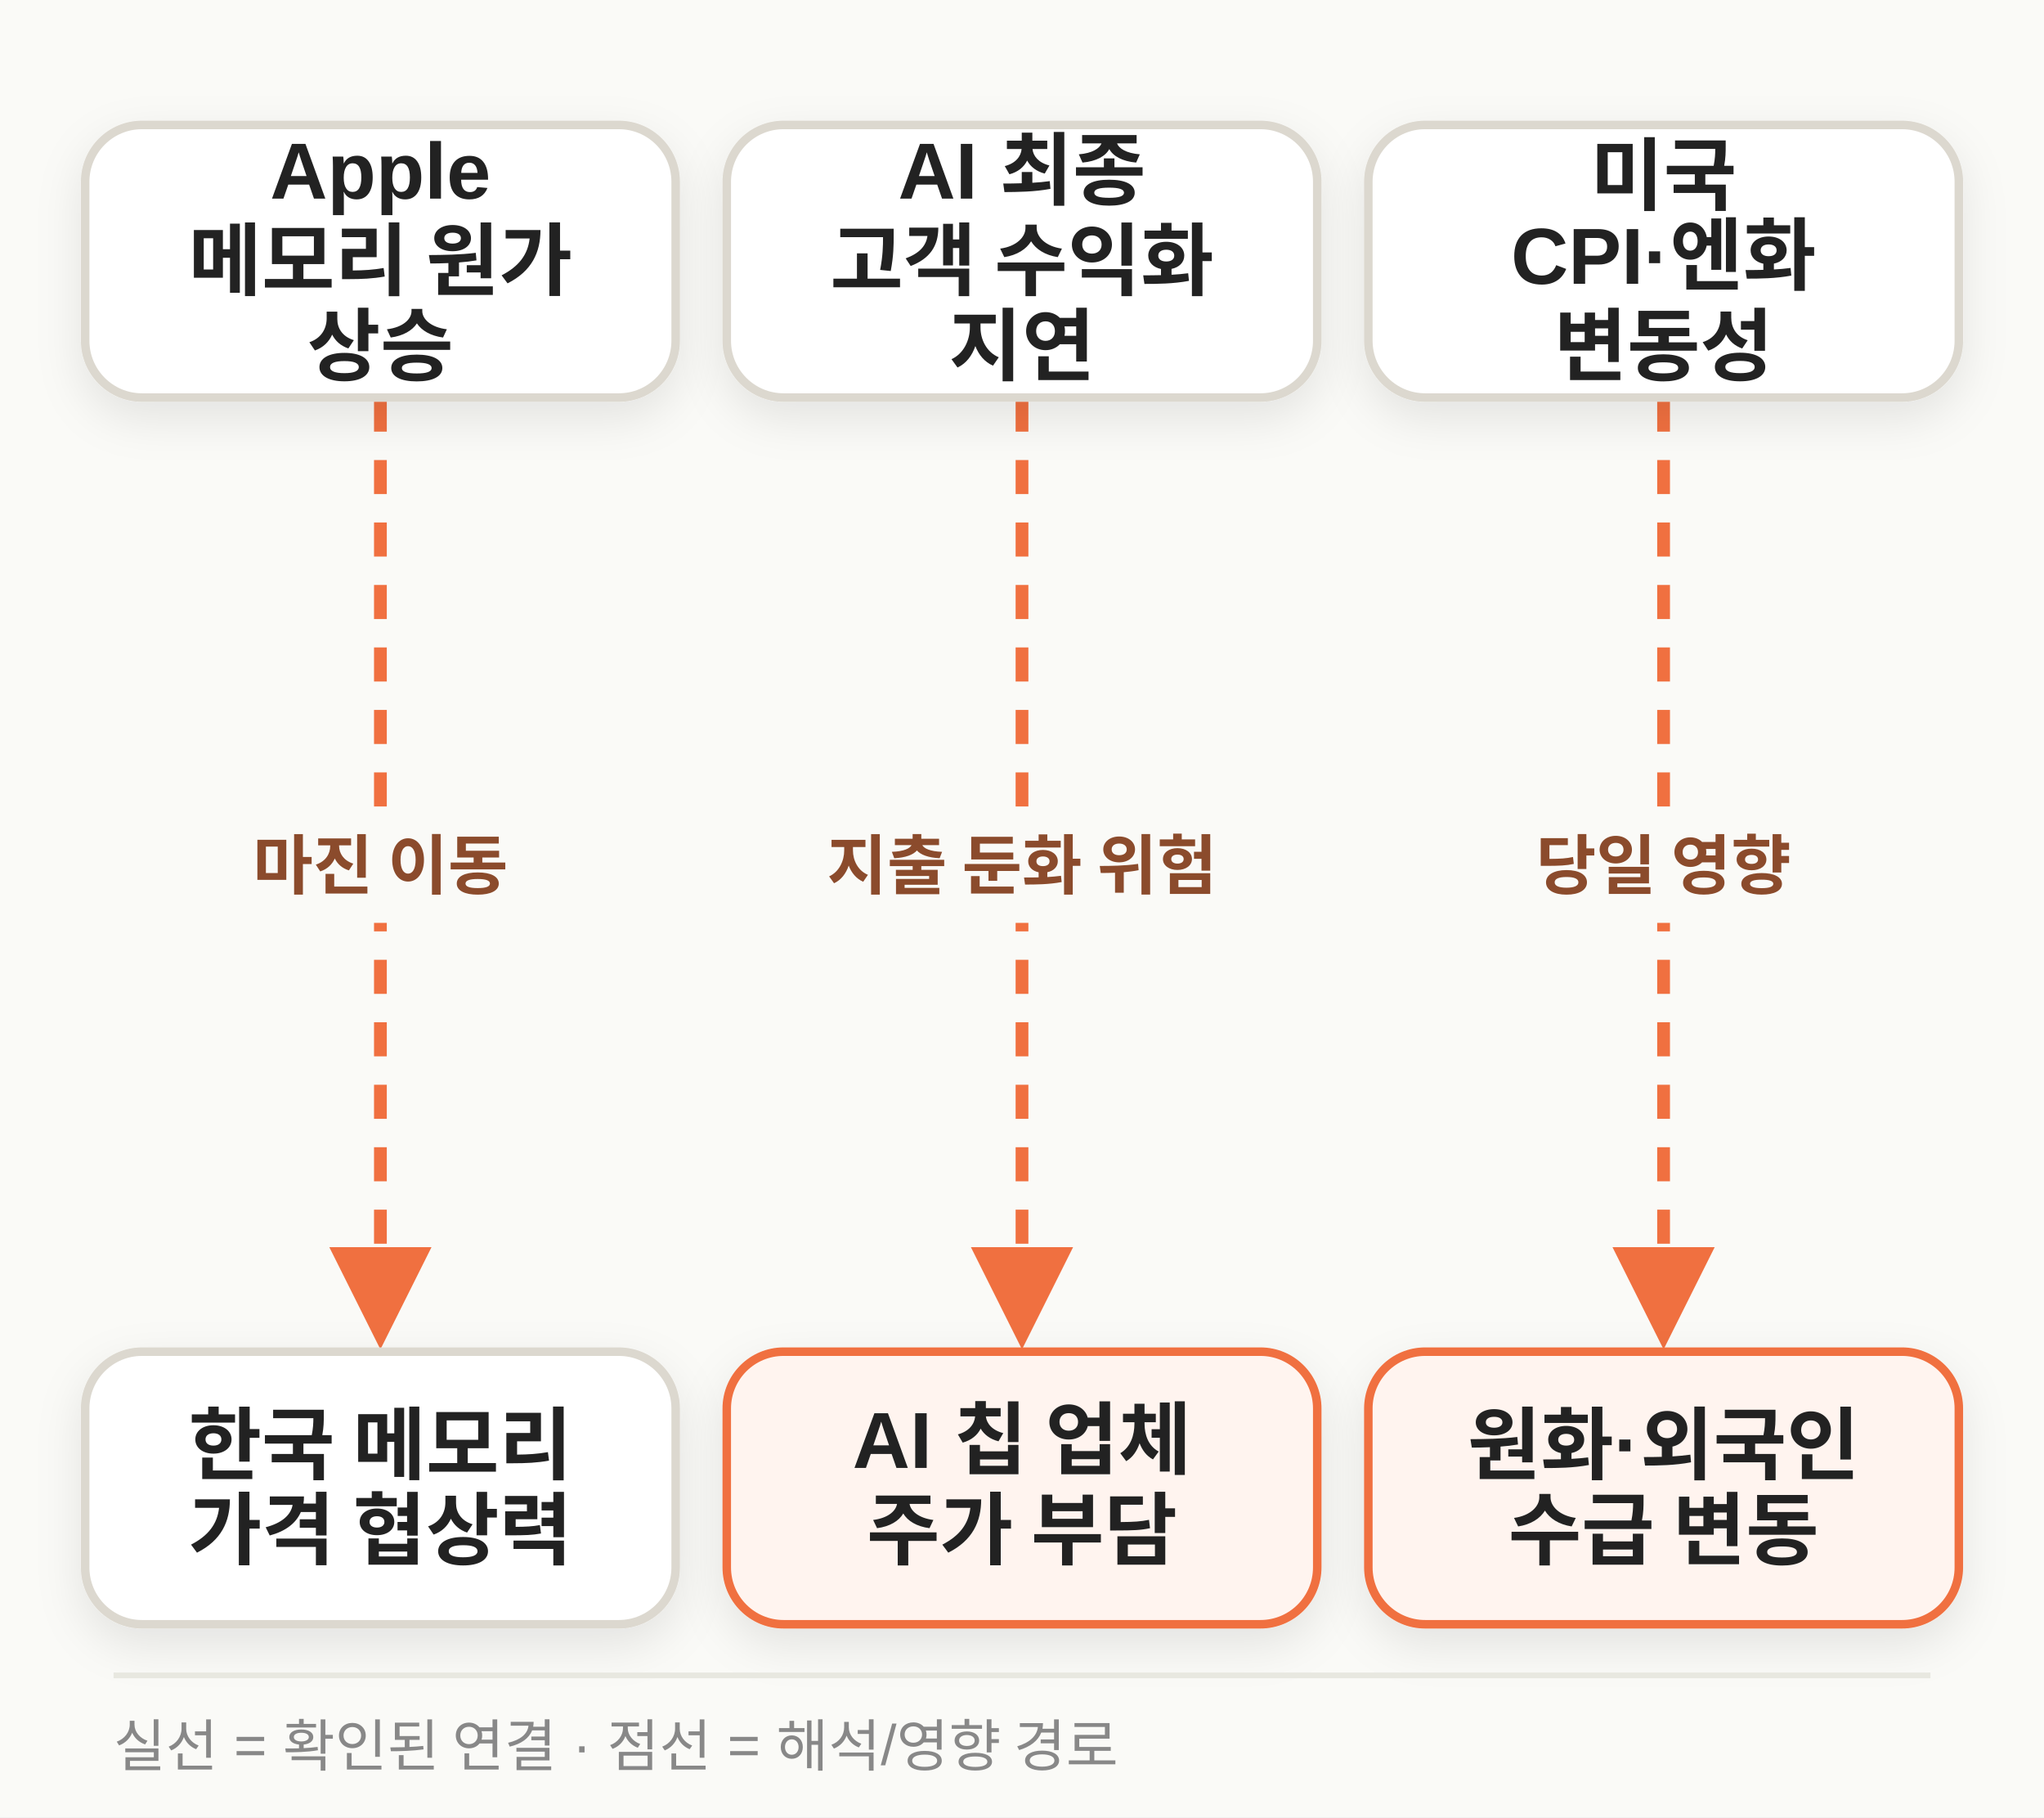
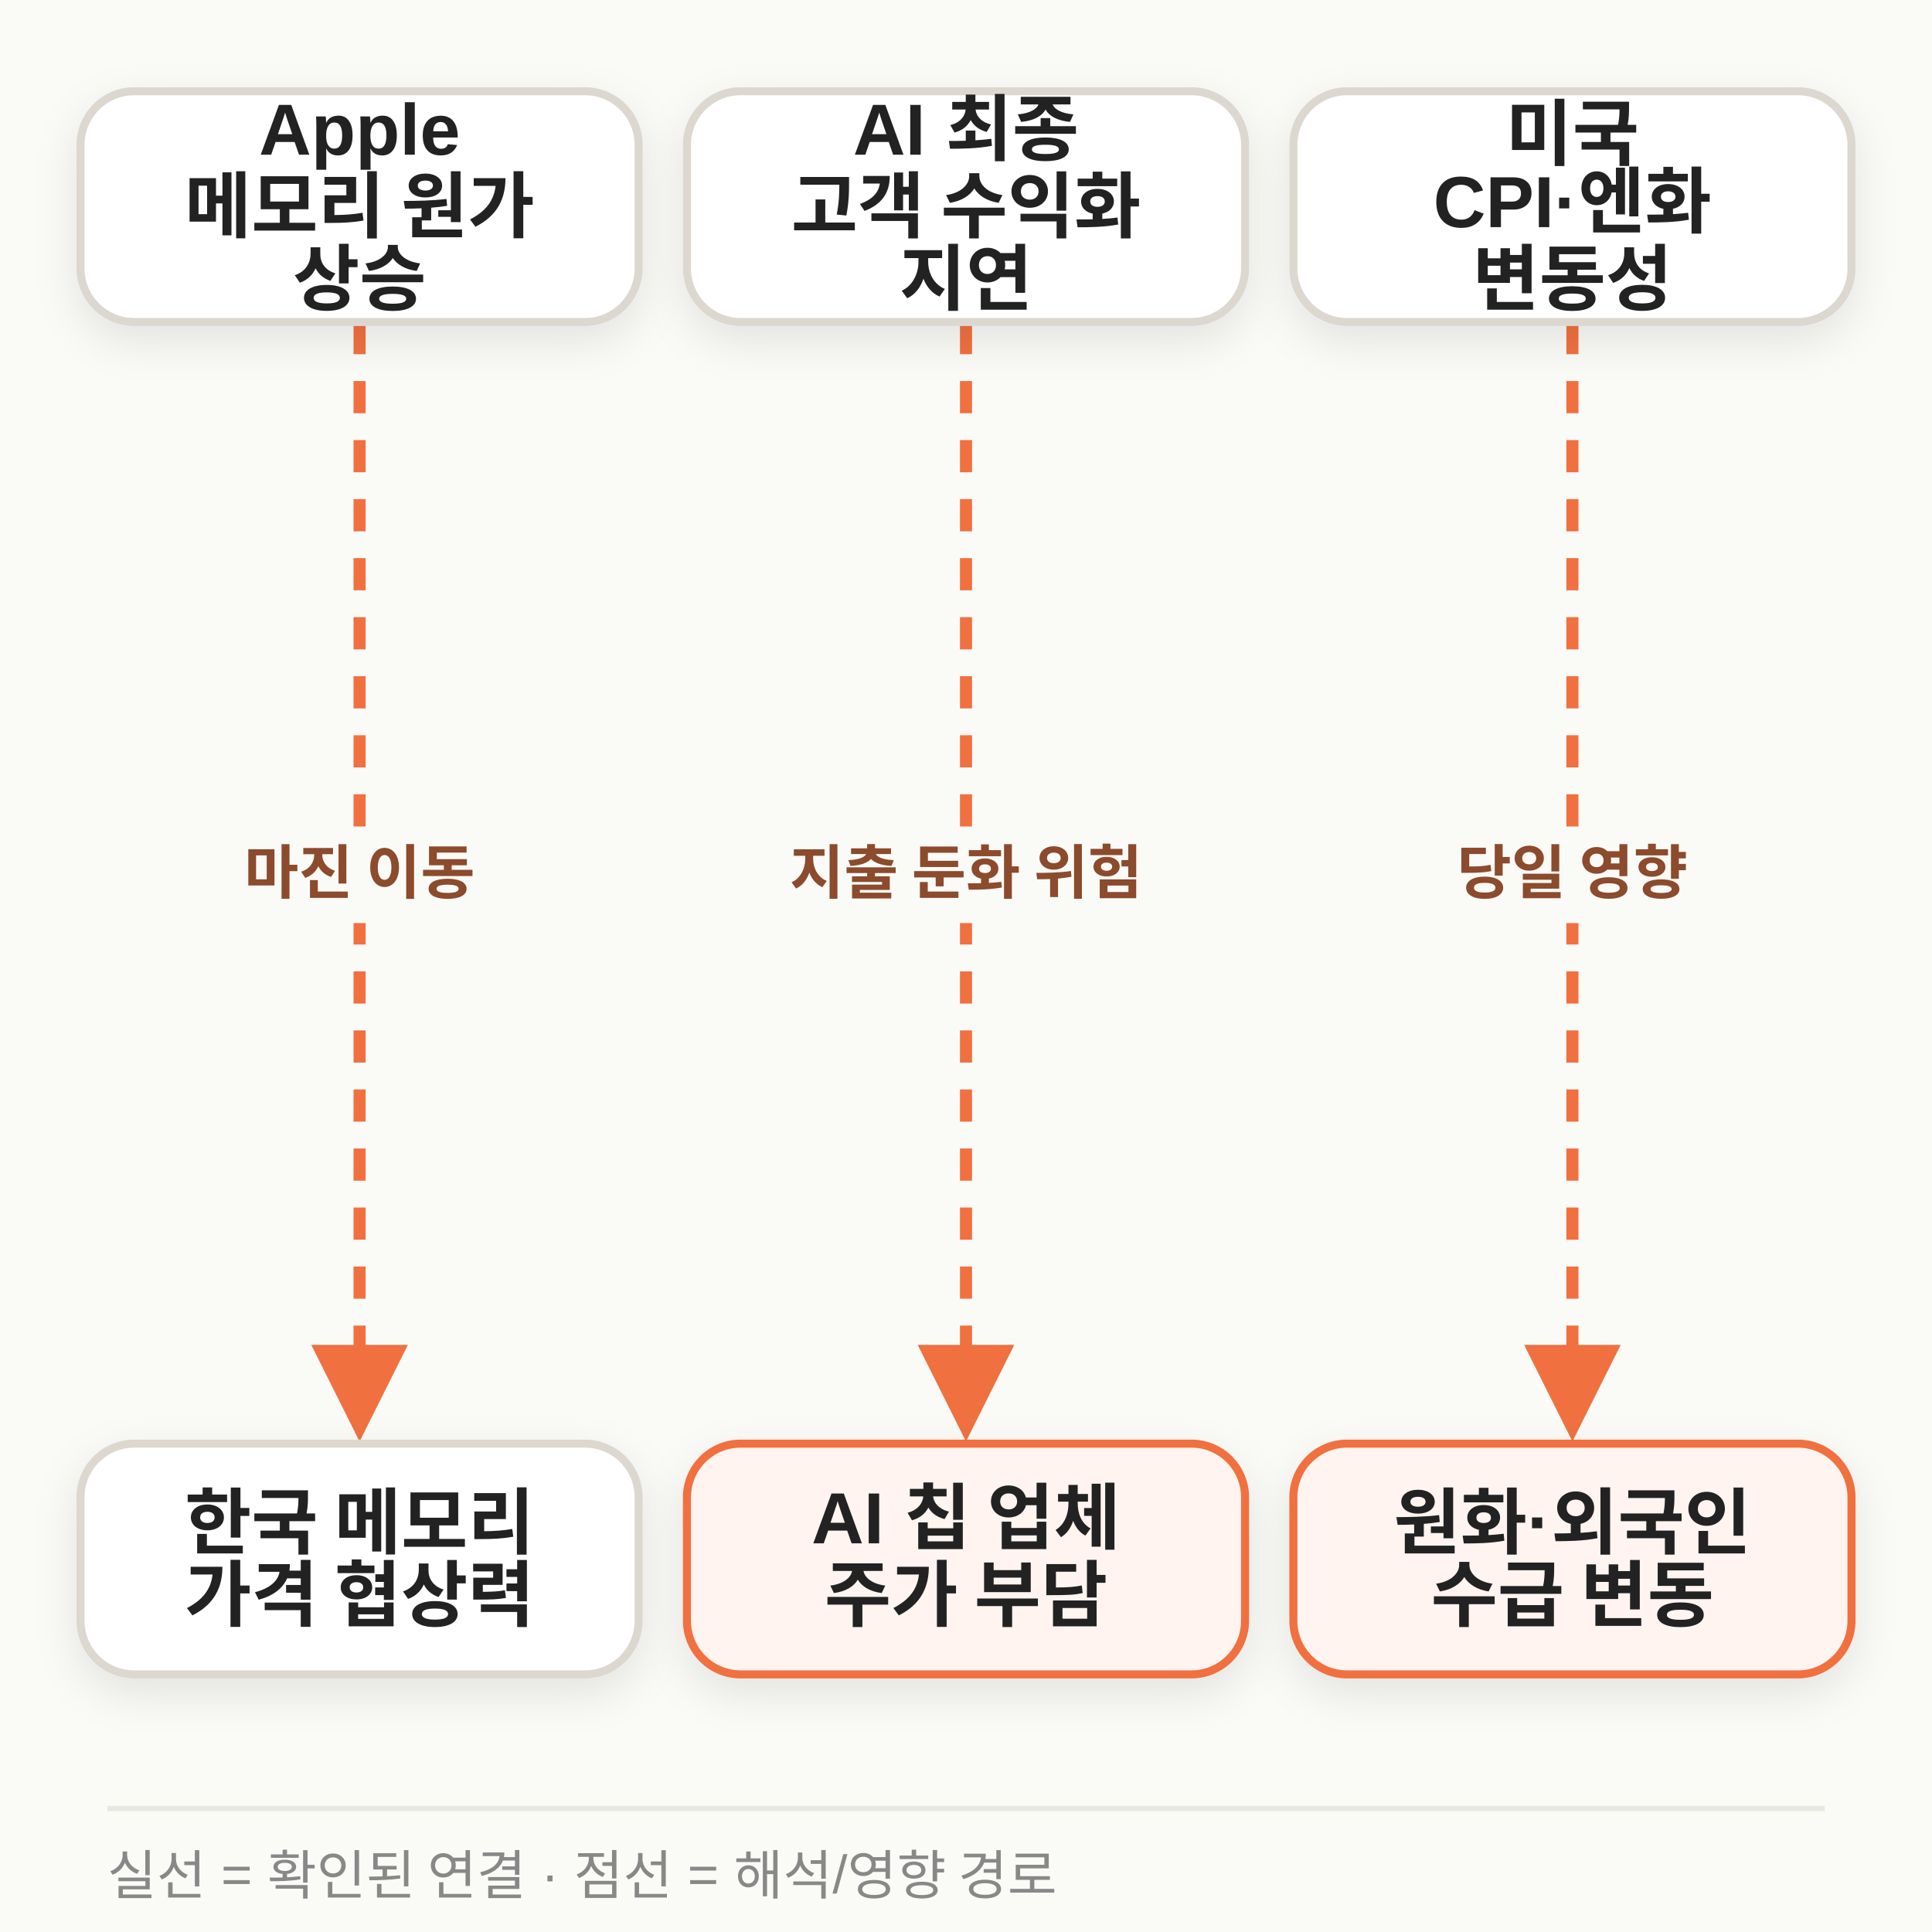
- <svg xmlns="http://www.w3.org/2000/svg" width="720" height="640" viewBox="0 0 720 640" class="morning-diagram morning-diagram-mobile" data-mobile-layout="same-topology" data-motion-orientation="TB" data-motion-steps="3">
+ <svg xmlns="http://www.w3.org/2000/svg" width="720" height="720" viewBox="0 0 720 720" class="morning-diagram morning-diagram-mobile" data-mobile-layout="same-topology" data-motion-orientation="TB" data-motion-steps="3">
  <defs>
    <filter id="shadow" x="-20%" y="-20%" width="140%" height="160%">
      <feDropShadow dx="0" dy="6" stdDeviation="8" flood-color="#111111" flood-opacity=".09" />
    </filter>
    <marker id="arrow" viewBox="0 0 10 10" refX="8" refY="5" markerWidth="8" markerHeight="8" orient="auto-start-reverse">
      <path d="M 0 0 L 10 5 L 0 10 z" fill="#F07040" />
    </marker>
  </defs>
-   <rect width="720" height="640" fill="#FAFAF7" />
+   <rect width="720" height="720" fill="#FAFAF7" />
  <g class="motion-step motion-edge" data-motion-step="1" data-from="A" data-to="D" style="--motion-delay:415ms">
-     <path d="M 134.0 140.0 C 134.0 308.0, 134.0 308.0, 134.0 468.0" fill="none" stroke="#F07040" stroke-width="4.5" stroke-dasharray="12 10" marker-end="url(#arrow)" />
-     <rect x="62.5" y="287.0" width="143" height="38" rx="19" fill="#FAFAF7" />
-     <text x="134.0" y="313.0" text-anchor="middle" font-family="Apple SD Gothic Neo,Malgun Gothic,Arial,sans-serif" font-size="23" font-weight="800" fill="#8B4B2C">마진 이동</text>
+     <path d="M 134.0 120.0 C 134.0 329.0, 134.0 329.0, 134.0 530.0" fill="none" stroke="#F07040" stroke-width="4.5" stroke-dasharray="12 10" marker-end="url(#arrow)" />
+     <rect x="62.5" y="310.0" width="143" height="34" rx="17" fill="#FAFAF7" />
+     <text x="134.0" y="333.0" text-anchor="middle" font-family="Apple SD Gothic Neo,Malgun Gothic,Arial,sans-serif" font-size="22" font-weight="800" fill="#8B4B2C">마진 이동</text>
  </g>
  <g class="motion-step motion-edge" data-motion-step="1" data-from="B" data-to="E" style="--motion-delay:415ms">
-     <path d="M 360.0 140.0 C 360.0 308.0, 360.0 308.0, 360.0 468.0" fill="none" stroke="#F07040" stroke-width="4.5" stroke-dasharray="12 10" marker-end="url(#arrow)" />
-     <rect x="257.0" y="287.0" width="206" height="38" rx="19" fill="#FAFAF7" />
-     <text x="360.0" y="313.0" text-anchor="middle" font-family="Apple SD Gothic Neo,Malgun Gothic,Arial,sans-serif" font-size="23" font-weight="800" fill="#8B4B2C">지출 둔화 위험</text>
+     <path d="M 360.0 120.0 C 360.0 329.0, 360.0 329.0, 360.0 530.0" fill="none" stroke="#F07040" stroke-width="4.5" stroke-dasharray="12 10" marker-end="url(#arrow)" />
+     <rect x="257.0" y="310.0" width="206" height="34" rx="17" fill="#FAFAF7" />
+     <text x="360.0" y="333.0" text-anchor="middle" font-family="Apple SD Gothic Neo,Malgun Gothic,Arial,sans-serif" font-size="22" font-weight="800" fill="#8B4B2C">지출 둔화 위험</text>
  </g>
  <g class="motion-step motion-edge" data-motion-step="1" data-from="C" data-to="F" style="--motion-delay:415ms">
-     <path d="M 586.0 140.0 C 586.0 308.0, 586.0 308.0, 586.0 468.0" fill="none" stroke="#F07040" stroke-width="4.5" stroke-dasharray="12 10" marker-end="url(#arrow)" />
-     <rect x="514.5" y="287.0" width="143" height="38" rx="19" fill="#FAFAF7" />
-     <text x="586.0" y="313.0" text-anchor="middle" font-family="Apple SD Gothic Neo,Malgun Gothic,Arial,sans-serif" font-size="23" font-weight="800" fill="#8B4B2C">당일 영향</text>
+     <path d="M 586.0 120.0 C 586.0 329.0, 586.0 329.0, 586.0 530.0" fill="none" stroke="#F07040" stroke-width="4.5" stroke-dasharray="12 10" marker-end="url(#arrow)" />
+     <rect x="514.5" y="310.0" width="143" height="34" rx="17" fill="#FAFAF7" />
+     <text x="586.0" y="333.0" text-anchor="middle" font-family="Apple SD Gothic Neo,Malgun Gothic,Arial,sans-serif" font-size="22" font-weight="800" fill="#8B4B2C">당일 영향</text>
  </g>
  <g class="motion-step motion-node" data-motion-step="0" style="--motion-delay:0ms;--motion-accent-delay:660ms">
-     <rect class="motion-node-shape" x="30.0" y="44.0" width="208.0" height="96" rx="20" fill="#FFFFFF" stroke="#DCD8CF" stroke-width="3" filter="url(#shadow)" />
-     <text x="134.0" y="62.0" text-anchor="middle" dominant-baseline="middle" font-family="Apple SD Gothic Neo,Malgun Gothic,Arial,sans-serif" font-size="28" font-weight="800" fill="#222222">Apple</text>
-     <text x="134.0" y="92.0" text-anchor="middle" dominant-baseline="middle" font-family="Apple SD Gothic Neo,Malgun Gothic,Arial,sans-serif" font-size="28" font-weight="800" fill="#222222">메모리 원가</text>
-     <text x="134.0" y="122.0" text-anchor="middle" dominant-baseline="middle" font-family="Apple SD Gothic Neo,Malgun Gothic,Arial,sans-serif" font-size="28" font-weight="800" fill="#222222">상승</text>
+     <rect class="motion-node-shape" x="30.0" y="34.0" width="208.0" height="86" rx="20" fill="#FFFFFF" stroke="#DCD8CF" stroke-width="3" filter="url(#shadow)" />
+     <text x="134.0" y="50.0" text-anchor="middle" dominant-baseline="middle" font-family="Apple SD Gothic Neo,Malgun Gothic,Arial,sans-serif" font-size="27" font-weight="800" fill="#222222">Apple</text>
+     <text x="134.0" y="77.0" text-anchor="middle" dominant-baseline="middle" font-family="Apple SD Gothic Neo,Malgun Gothic,Arial,sans-serif" font-size="27" font-weight="800" fill="#222222">메모리 원가</text>
+     <text x="134.0" y="104.0" text-anchor="middle" dominant-baseline="middle" font-family="Apple SD Gothic Neo,Malgun Gothic,Arial,sans-serif" font-size="27" font-weight="800" fill="#222222">상승</text>
  </g>
  <g class="motion-step motion-node" data-motion-step="0" style="--motion-delay:0ms;--motion-accent-delay:660ms">
-     <rect class="motion-node-shape" x="256.0" y="44.0" width="208.0" height="96" rx="20" fill="#FFFFFF" stroke="#DCD8CF" stroke-width="3" filter="url(#shadow)" />
-     <text x="360.0" y="62.0" text-anchor="middle" dominant-baseline="middle" font-family="Apple SD Gothic Neo,Malgun Gothic,Arial,sans-serif" font-size="28" font-weight="800" fill="#222222">AI 최종</text>
-     <text x="360.0" y="92.0" text-anchor="middle" dominant-baseline="middle" font-family="Apple SD Gothic Neo,Malgun Gothic,Arial,sans-serif" font-size="28" font-weight="800" fill="#222222">고객 수익화</text>
-     <text x="360.0" y="122.0" text-anchor="middle" dominant-baseline="middle" font-family="Apple SD Gothic Neo,Malgun Gothic,Arial,sans-serif" font-size="28" font-weight="800" fill="#222222">지연</text>
+     <rect class="motion-node-shape" x="256.0" y="34.0" width="208.0" height="86" rx="20" fill="#FFFFFF" stroke="#DCD8CF" stroke-width="3" filter="url(#shadow)" />
+     <text x="360.0" y="50.0" text-anchor="middle" dominant-baseline="middle" font-family="Apple SD Gothic Neo,Malgun Gothic,Arial,sans-serif" font-size="27" font-weight="800" fill="#222222">AI 최종</text>
+     <text x="360.0" y="77.0" text-anchor="middle" dominant-baseline="middle" font-family="Apple SD Gothic Neo,Malgun Gothic,Arial,sans-serif" font-size="27" font-weight="800" fill="#222222">고객 수익화</text>
+     <text x="360.0" y="104.0" text-anchor="middle" dominant-baseline="middle" font-family="Apple SD Gothic Neo,Malgun Gothic,Arial,sans-serif" font-size="27" font-weight="800" fill="#222222">지연</text>
  </g>
  <g class="motion-step motion-node" data-motion-step="0" style="--motion-delay:0ms;--motion-accent-delay:660ms">
-     <rect class="motion-node-shape" x="482.0" y="44.0" width="208.0" height="96" rx="20" fill="#FFFFFF" stroke="#DCD8CF" stroke-width="3" filter="url(#shadow)" />
-     <text x="586.0" y="62.0" text-anchor="middle" dominant-baseline="middle" font-family="Apple SD Gothic Neo,Malgun Gothic,Arial,sans-serif" font-size="28" font-weight="800" fill="#222222">미국</text>
-     <text x="586.0" y="92.0" text-anchor="middle" dominant-baseline="middle" font-family="Apple SD Gothic Neo,Malgun Gothic,Arial,sans-serif" font-size="28" font-weight="800" fill="#222222">CPI·엔화</text>
-     <text x="586.0" y="122.0" text-anchor="middle" dominant-baseline="middle" font-family="Apple SD Gothic Neo,Malgun Gothic,Arial,sans-serif" font-size="28" font-weight="800" fill="#222222">변동성</text>
+     <rect class="motion-node-shape" x="482.0" y="34.0" width="208.0" height="86" rx="20" fill="#FFFFFF" stroke="#DCD8CF" stroke-width="3" filter="url(#shadow)" />
+     <text x="586.0" y="50.0" text-anchor="middle" dominant-baseline="middle" font-family="Apple SD Gothic Neo,Malgun Gothic,Arial,sans-serif" font-size="27" font-weight="800" fill="#222222">미국</text>
+     <text x="586.0" y="77.0" text-anchor="middle" dominant-baseline="middle" font-family="Apple SD Gothic Neo,Malgun Gothic,Arial,sans-serif" font-size="27" font-weight="800" fill="#222222">CPI·엔화</text>
+     <text x="586.0" y="104.0" text-anchor="middle" dominant-baseline="middle" font-family="Apple SD Gothic Neo,Malgun Gothic,Arial,sans-serif" font-size="27" font-weight="800" fill="#222222">변동성</text>
  </g>
  <g class="motion-step motion-node" data-motion-step="2" style="--motion-delay:830ms;--motion-accent-delay:1490ms">
-     <rect class="motion-node-shape" x="30.0" y="476.0" width="208.0" height="96" rx="20" fill="#FFFFFF" stroke="#DCD8CF" stroke-width="3" filter="url(#shadow)" />
-     <text x="134.0" y="509.0" text-anchor="middle" dominant-baseline="middle" font-family="Apple SD Gothic Neo,Malgun Gothic,Arial,sans-serif" font-size="28" font-weight="800" fill="#222222">한국 메모리</text>
-     <text x="134.0" y="539.0" text-anchor="middle" dominant-baseline="middle" font-family="Apple SD Gothic Neo,Malgun Gothic,Arial,sans-serif" font-size="28" font-weight="800" fill="#222222">가격 협상력</text>
+     <rect class="motion-node-shape" x="30.0" y="538.0" width="208.0" height="86" rx="20" fill="#FFFFFF" stroke="#DCD8CF" stroke-width="3" filter="url(#shadow)" />
+     <text x="134.0" y="567.5" text-anchor="middle" dominant-baseline="middle" font-family="Apple SD Gothic Neo,Malgun Gothic,Arial,sans-serif" font-size="27" font-weight="800" fill="#222222">한국 메모리</text>
+     <text x="134.0" y="594.5" text-anchor="middle" dominant-baseline="middle" font-family="Apple SD Gothic Neo,Malgun Gothic,Arial,sans-serif" font-size="27" font-weight="800" fill="#222222">가격 협상력</text>
  </g>
  <g class="motion-step motion-node motion-risk" data-motion-step="2" style="--motion-delay:830ms;--motion-accent-delay:1490ms">
-     <rect class="motion-node-shape" x="256.0" y="476.0" width="208.0" height="96" rx="20" fill="#FFF4EF" stroke="#F07040" stroke-width="3" filter="url(#shadow)" />
-     <text x="360.0" y="509.0" text-anchor="middle" dominant-baseline="middle" font-family="Apple SD Gothic Neo,Malgun Gothic,Arial,sans-serif" font-size="28" font-weight="800" fill="#222222">AI 칩 업체</text>
-     <text x="360.0" y="539.0" text-anchor="middle" dominant-baseline="middle" font-family="Apple SD Gothic Neo,Malgun Gothic,Arial,sans-serif" font-size="28" font-weight="800" fill="#222222">주가 부담</text>
+     <rect class="motion-node-shape" x="256.0" y="538.0" width="208.0" height="86" rx="20" fill="#FFF4EF" stroke="#F07040" stroke-width="3" filter="url(#shadow)" />
+     <text x="360.0" y="567.5" text-anchor="middle" dominant-baseline="middle" font-family="Apple SD Gothic Neo,Malgun Gothic,Arial,sans-serif" font-size="27" font-weight="800" fill="#222222">AI 칩 업체</text>
+     <text x="360.0" y="594.5" text-anchor="middle" dominant-baseline="middle" font-family="Apple SD Gothic Neo,Malgun Gothic,Arial,sans-serif" font-size="27" font-weight="800" fill="#222222">주가 부담</text>
  </g>
  <g class="motion-step motion-node motion-risk" data-motion-step="2" style="--motion-delay:830ms;--motion-accent-delay:1490ms">
-     <rect class="motion-node-shape" x="482.0" y="476.0" width="208.0" height="96" rx="20" fill="#FFF4EF" stroke="#F07040" stroke-width="3" filter="url(#shadow)" />
-     <text x="586.0" y="509.0" text-anchor="middle" dominant-baseline="middle" font-family="Apple SD Gothic Neo,Malgun Gothic,Arial,sans-serif" font-size="28" font-weight="800" fill="#222222">원화·외국인</text>
-     <text x="586.0" y="539.0" text-anchor="middle" dominant-baseline="middle" font-family="Apple SD Gothic Neo,Malgun Gothic,Arial,sans-serif" font-size="28" font-weight="800" fill="#222222">수급 변동</text>
+     <rect class="motion-node-shape" x="482.0" y="538.0" width="208.0" height="86" rx="20" fill="#FFF4EF" stroke="#F07040" stroke-width="3" filter="url(#shadow)" />
+     <text x="586.0" y="567.5" text-anchor="middle" dominant-baseline="middle" font-family="Apple SD Gothic Neo,Malgun Gothic,Arial,sans-serif" font-size="27" font-weight="800" fill="#222222">원화·외국인</text>
+     <text x="586.0" y="594.5" text-anchor="middle" dominant-baseline="middle" font-family="Apple SD Gothic Neo,Malgun Gothic,Arial,sans-serif" font-size="27" font-weight="800" fill="#222222">수급 변동</text>
  </g>
-   <line x1="40" y1="590" x2="680" y2="590" stroke="#E8E8E0" stroke-width="2" />
-   <text x="40" y="622" font-family="Apple SD Gothic Neo,Malgun Gothic,Arial,sans-serif" font-size="20" fill="#888888">실선 = 확인된 연결 · 점선 = 해석/영향 경로</text>
+   <line x1="40" y1="674" x2="680" y2="674" stroke="#E8E8E0" stroke-width="2" />
+   <text x="40" y="706" font-family="Apple SD Gothic Neo,Malgun Gothic,Arial,sans-serif" font-size="20" fill="#888888">실선 = 확인된 연결 · 점선 = 해석/영향 경로</text>
</svg>
